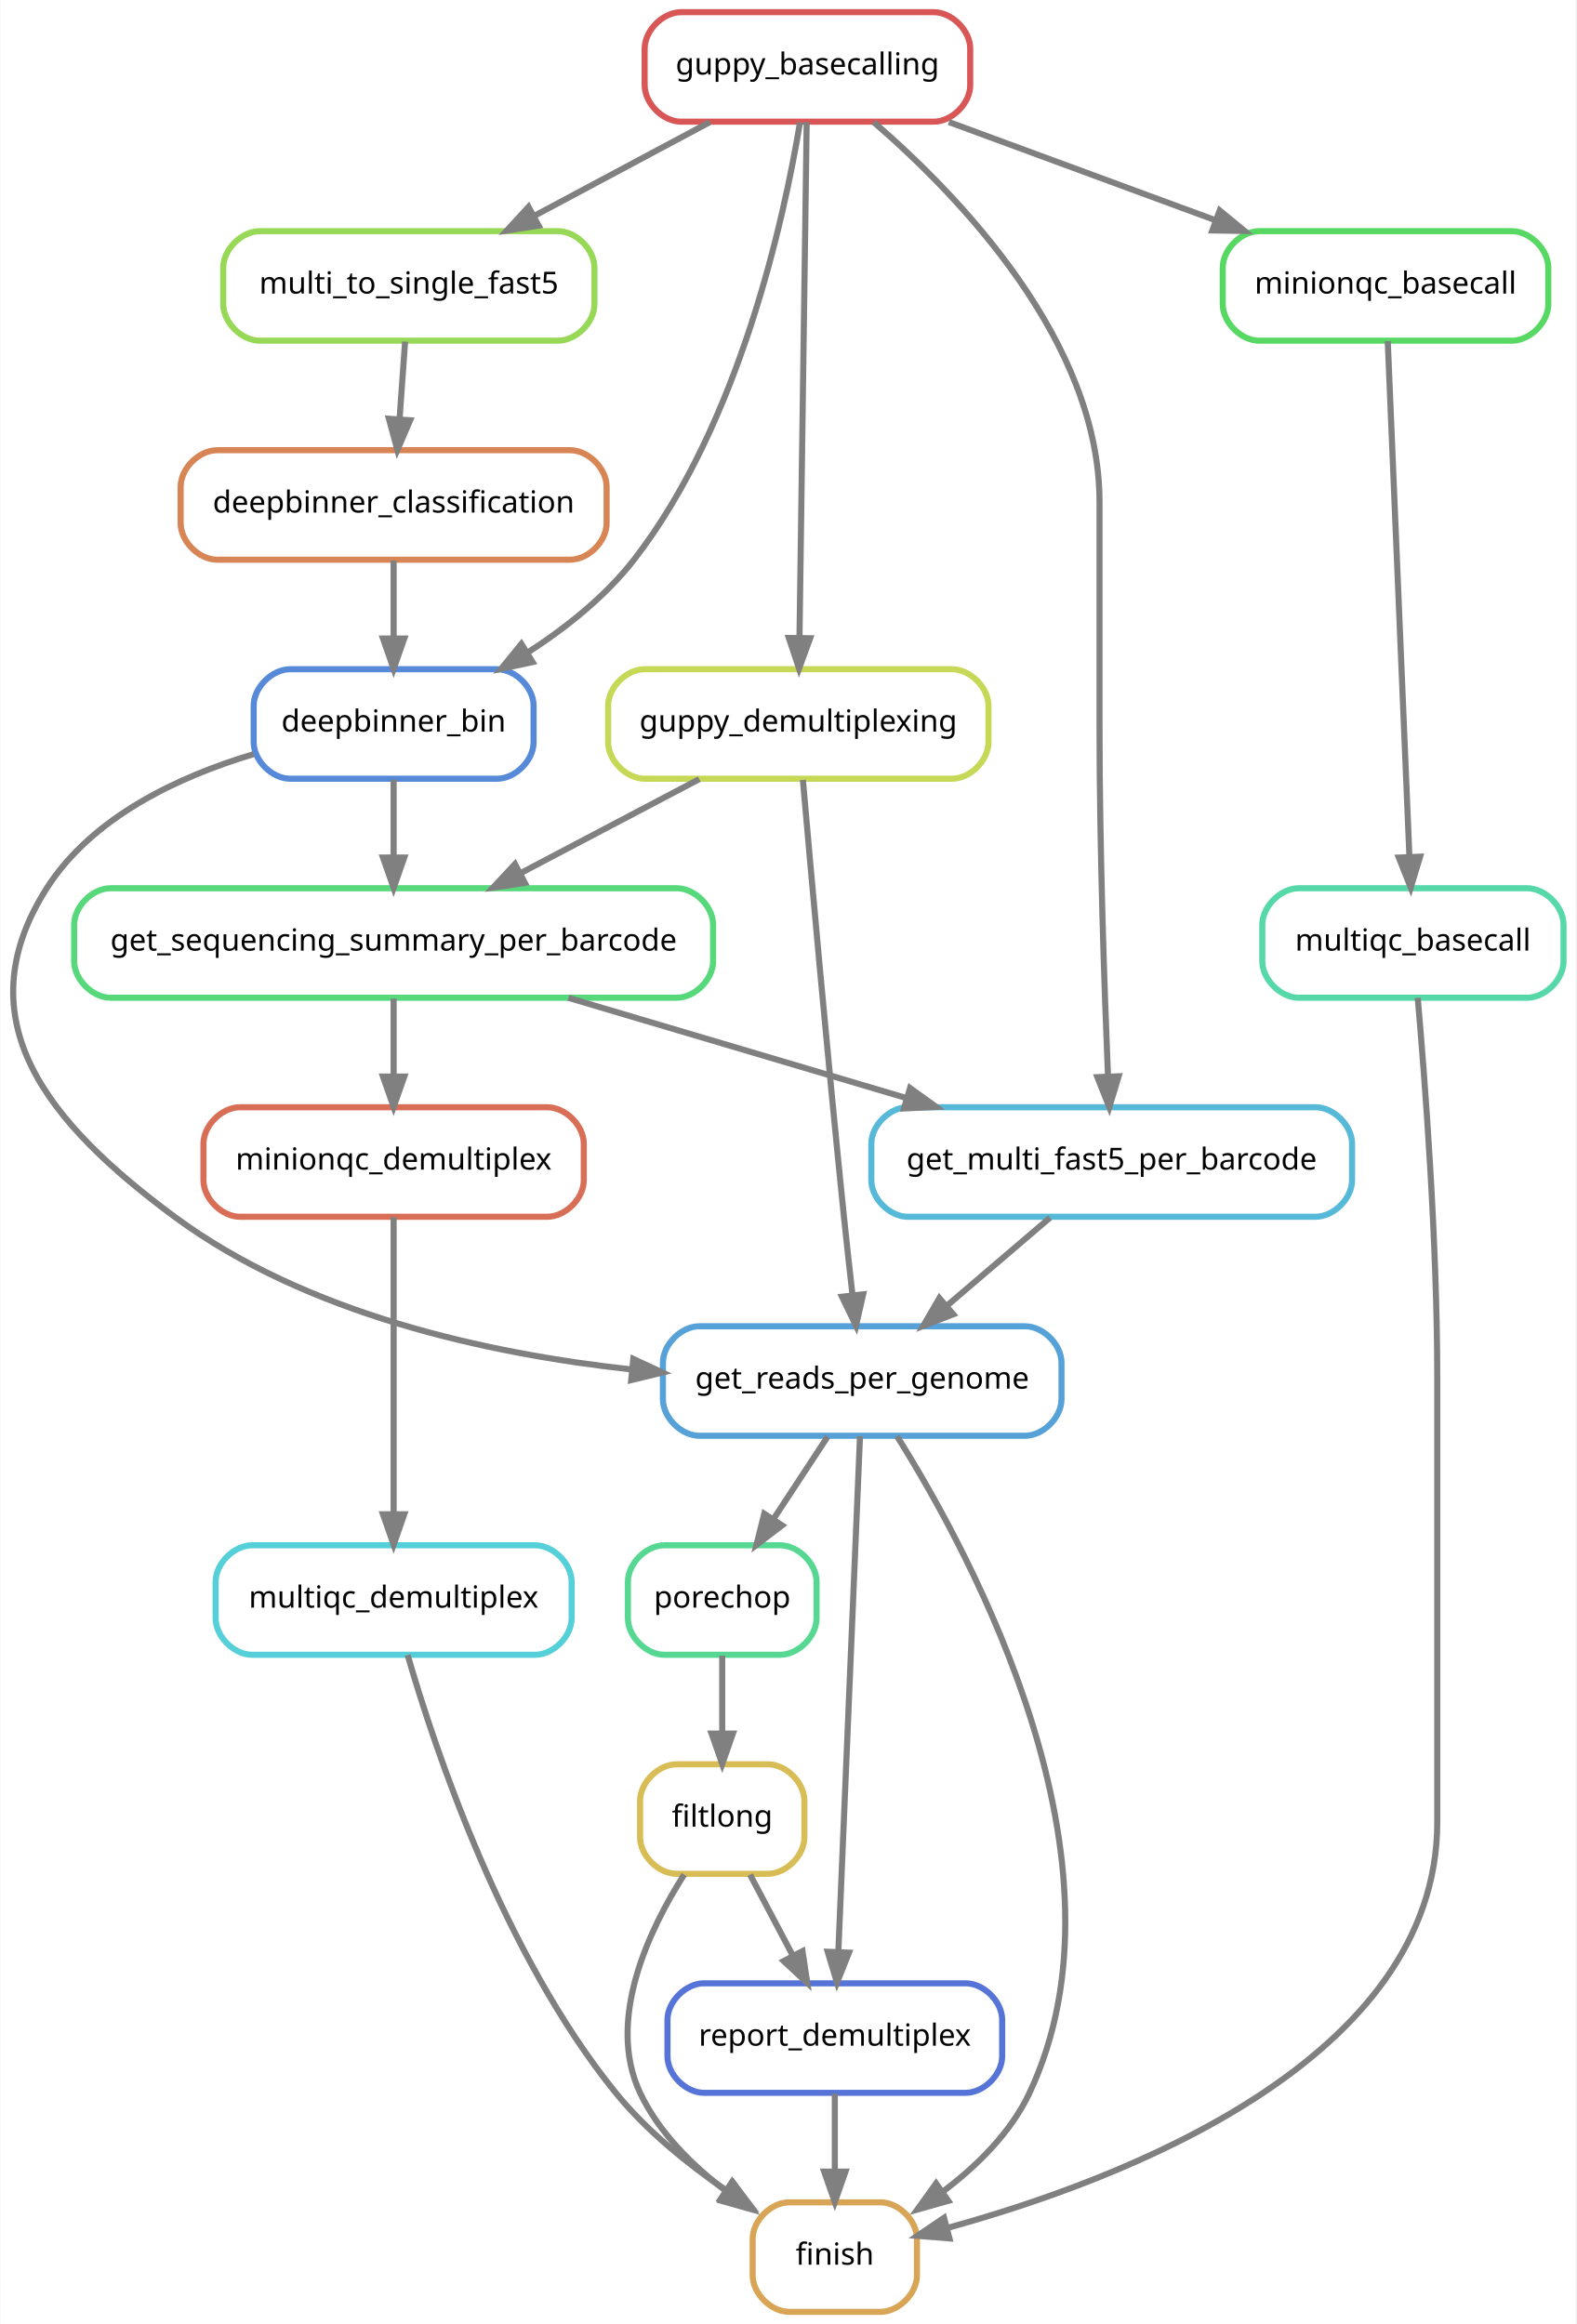
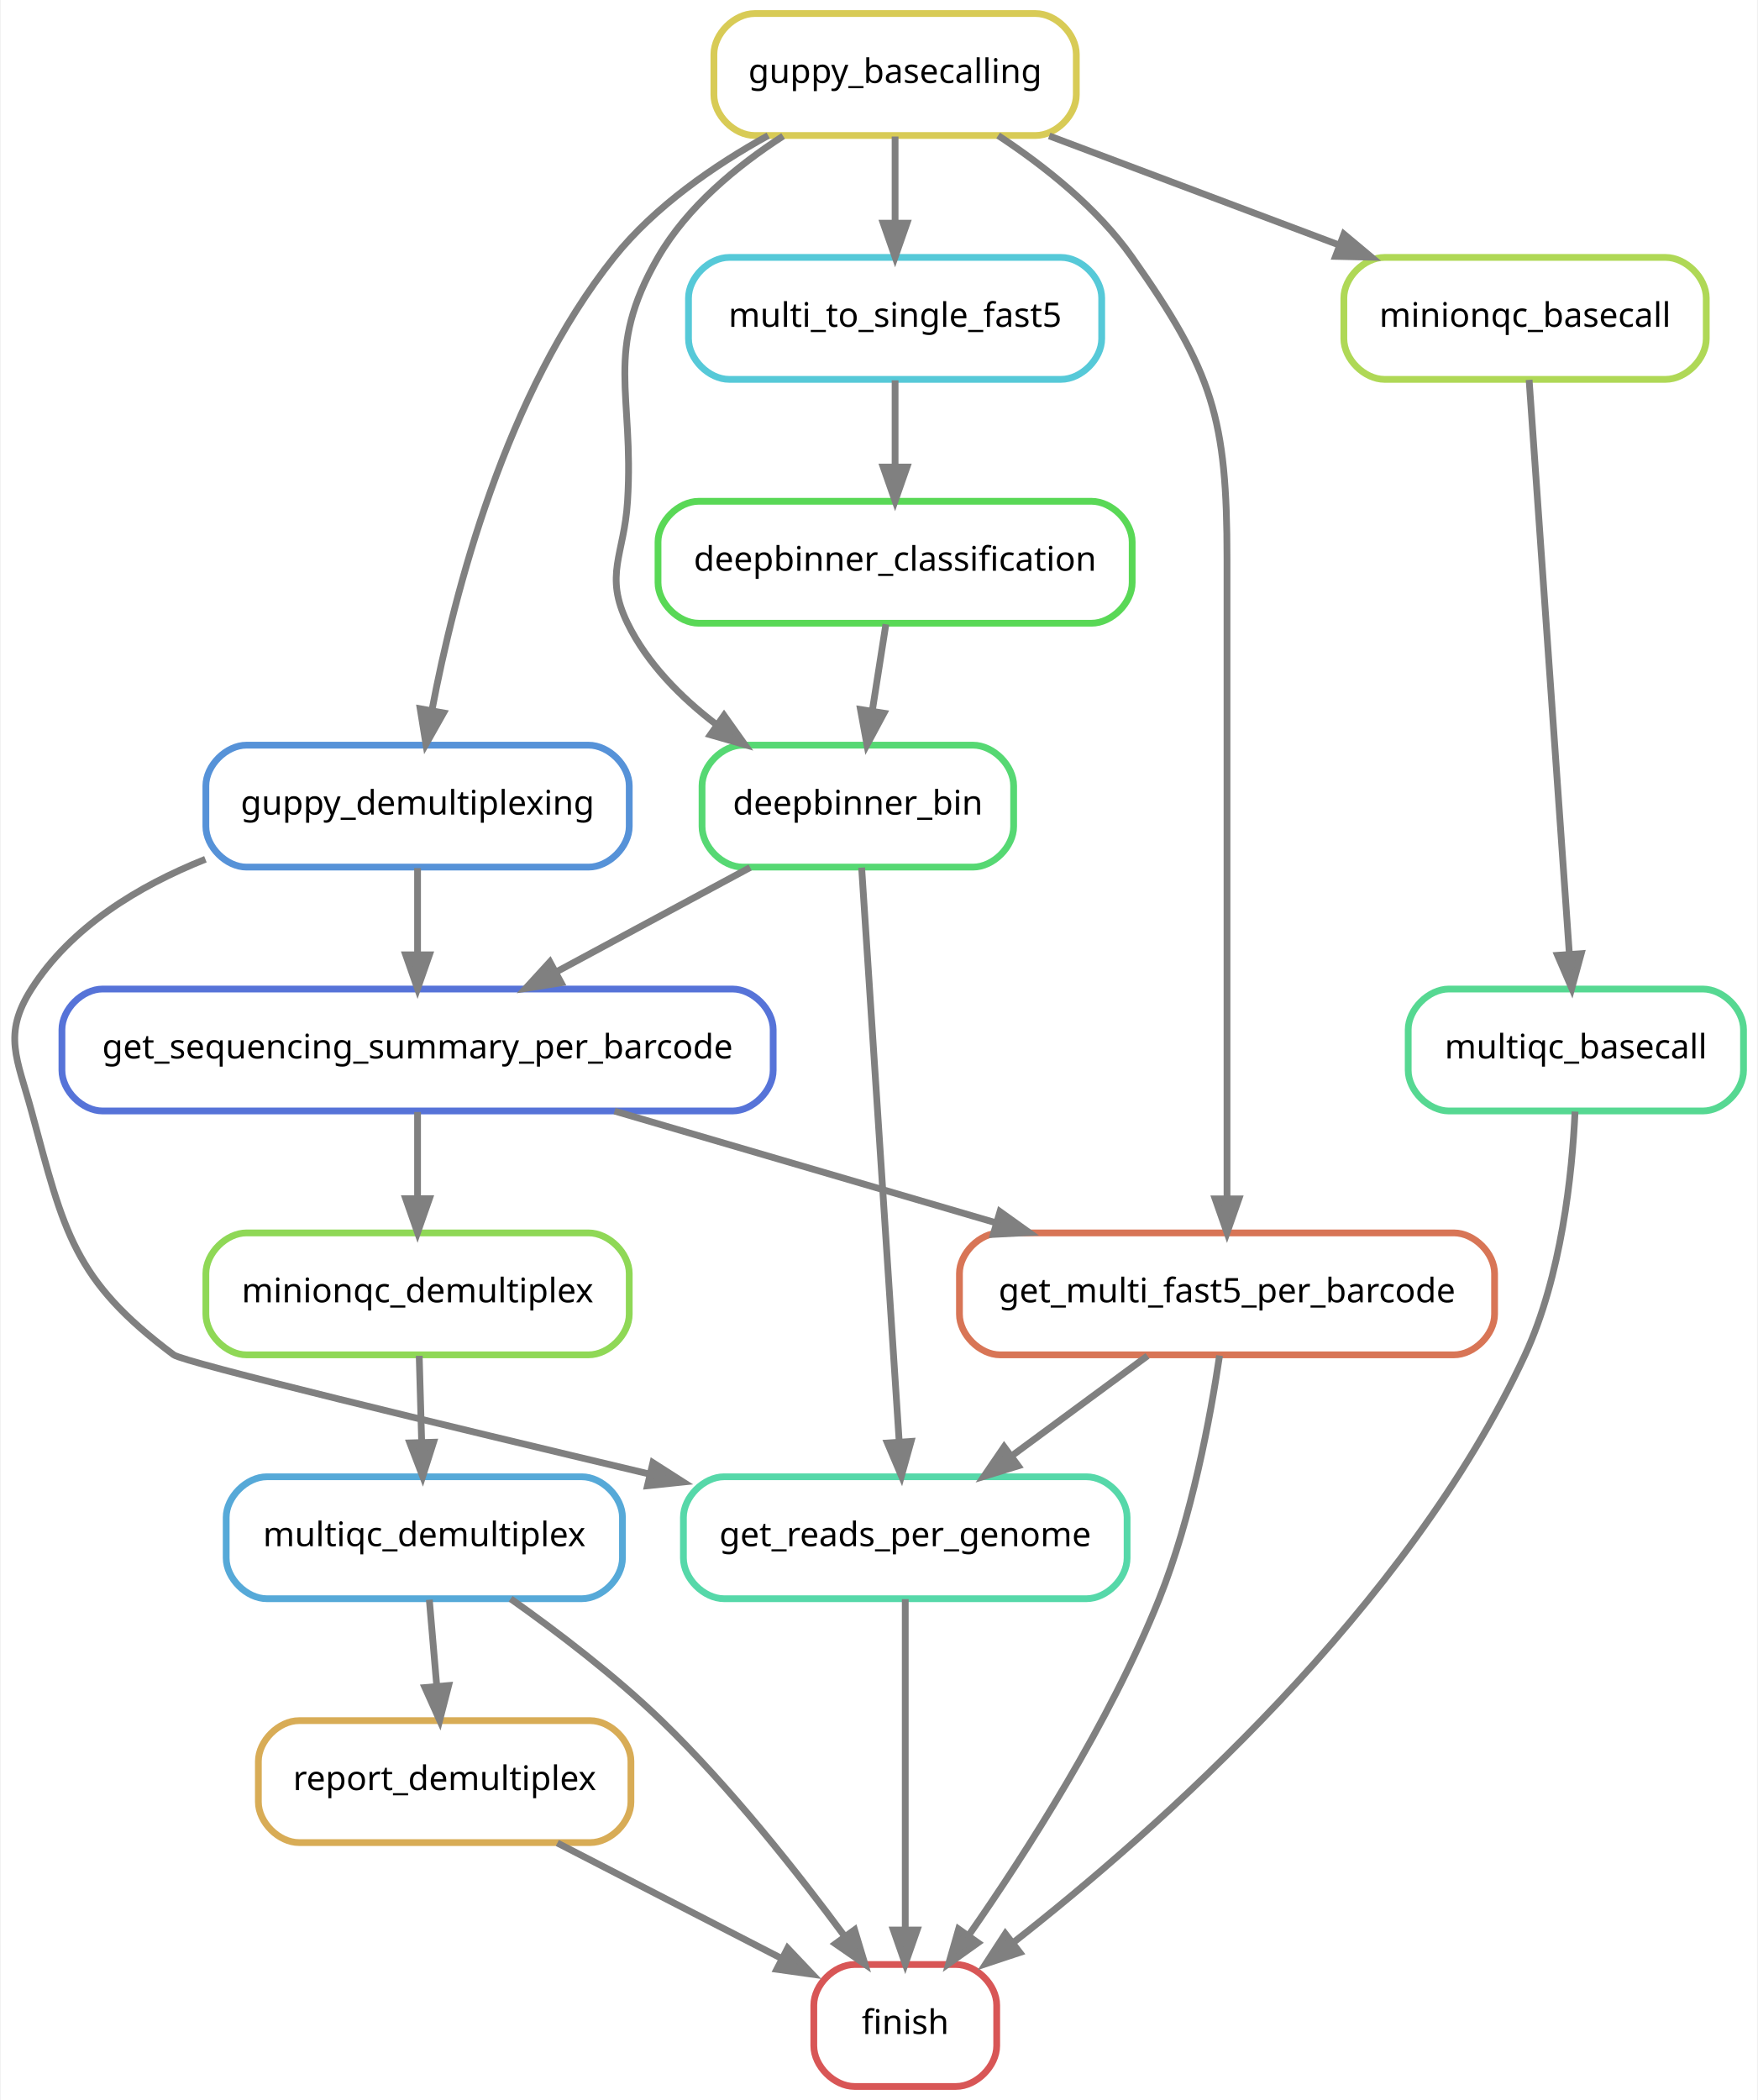
- <svg xmlns="http://www.w3.org/2000/svg" width="518pt" height="764pt" viewBox="0.00 0.00 517.74 764.00">
-   <g id="graph0" class="graph" transform="scale(1 1) rotate(0) translate(4 760)">
-     <polygon fill="white" stroke="transparent" points="-4,4 -4,-760 513.74,-760 513.74,4 -4,4" />
+ <svg xmlns="http://www.w3.org/2000/svg" width="519pt" height="620pt" viewBox="0.00 0.00 518.57 620.00">
+   <g id="graph0" class="graph" transform="scale(1 1) rotate(0) translate(4 616)">
+     <polygon fill="white" stroke="transparent" points="-4,4 -4,-616 514.57,-616 514.57,4 -4,4" />
    <g id="node1" class="node">
-       <path fill="none" stroke="#d8a456" stroke-width="2" d="M285.24,-36C285.24,-36 255.24,-36 255.24,-36 249.24,-36 243.24,-30 243.24,-24 243.24,-24 243.24,-12 243.24,-12 243.24,-6 249.24,0 255.24,0 255.24,0 285.24,0 285.24,0 291.24,0 297.24,-6 297.24,-12 297.24,-12 297.24,-24 297.24,-24 297.24,-30 291.24,-36 285.24,-36" />
-       <text text-anchor="middle" x="270.24" y="-15.5" font-family="sans" font-size="10.00">finish</text>
+       <path fill="none" stroke="#d85656" stroke-width="2" d="M278.07,-36C278.07,-36 248.07,-36 248.07,-36 242.07,-36 236.07,-30 236.07,-24 236.07,-24 236.07,-12 236.07,-12 236.07,-6 242.07,0 248.07,0 248.07,0 278.07,0 278.07,0 284.07,0 290.07,-6 290.07,-12 290.07,-12 290.07,-24 290.07,-24 290.07,-30 284.07,-36 278.07,-36" />
+       <text text-anchor="middle" x="263.07" y="-15.5" font-family="sans" font-size="10.00">finish</text>
    </g>
    <g id="node2" class="node">
-       <path fill="none" stroke="#56d0d8" stroke-width="2" d="M171.74,-252C171.74,-252 78.74,-252 78.74,-252 72.74,-252 66.74,-246 66.74,-240 66.74,-240 66.74,-228 66.74,-228 66.74,-222 72.74,-216 78.74,-216 78.74,-216 171.74,-216 171.74,-216 177.74,-216 183.74,-222 183.74,-228 183.74,-228 183.74,-240 183.74,-240 183.74,-246 177.74,-252 171.74,-252" />
-       <text text-anchor="middle" x="125.24" y="-231.5" font-family="sans" font-size="10.00">multiqc_demultiplex</text>
+       <path fill="none" stroke="#56a9d8" stroke-width="2" d="M167.57,-180C167.57,-180 74.57,-180 74.57,-180 68.57,-180 62.57,-174 62.57,-168 62.57,-168 62.57,-156 62.57,-156 62.57,-150 68.57,-144 74.57,-144 74.57,-144 167.57,-144 167.57,-144 173.57,-144 179.57,-150 179.57,-156 179.57,-156 179.57,-168 179.57,-168 179.57,-174 173.57,-180 167.57,-180" />
+       <text text-anchor="middle" x="121.07" y="-159.5" font-family="sans" font-size="10.00">multiqc_demultiplex</text>
+     </g>
+     <g id="edge5" class="edge">
+       <path fill="none" stroke="grey" stroke-width="2" d="M146.55,-143.98C160.37,-134.2 177.38,-121.25 191.07,-108 211.41,-88.31 231.4,-62.97 245.14,-44.38" />
+       <polygon fill="grey" stroke="grey" stroke-width="2" points="248.11,-46.24 251.17,-36.09 242.46,-42.12 248.11,-46.24" />
+     </g>
+     <g id="node5" class="node">
+       <path fill="none" stroke="#d8ac56" stroke-width="2" d="M170.07,-108C170.07,-108 84.07,-108 84.07,-108 78.07,-108 72.07,-102 72.07,-96 72.07,-96 72.07,-84 72.07,-84 72.07,-78 78.07,-72 84.07,-72 84.07,-72 170.07,-72 170.07,-72 176.07,-72 182.07,-78 182.07,-84 182.07,-84 182.07,-96 182.07,-96 182.07,-102 176.07,-108 170.07,-108" />
+       <text text-anchor="middle" x="127.07" y="-87.5" font-family="sans" font-size="10.00">report_demultiplex</text>
+     </g>
+     <g id="edge10" class="edge">
+       <path fill="none" stroke="grey" stroke-width="2" d="M122.55,-143.7C123.21,-135.98 124.01,-126.71 124.75,-118.11" />
+       <polygon fill="grey" stroke="grey" stroke-width="2" points="128.24,-118.37 125.6,-108.1 121.26,-117.77 128.24,-118.37" />
+     </g>
+     <g id="node3" class="node">
+       <path fill="none" stroke="#d87556" stroke-width="2" d="M425.07,-252C425.07,-252 291.07,-252 291.07,-252 285.07,-252 279.07,-246 279.07,-240 279.07,-240 279.07,-228 279.07,-228 279.07,-222 285.07,-216 291.07,-216 291.07,-216 425.07,-216 425.07,-216 431.07,-216 437.07,-222 437.07,-228 437.07,-228 437.07,-240 437.07,-240 437.07,-246 431.07,-252 425.07,-252" />
+       <text text-anchor="middle" x="358.07" y="-231.5" font-family="sans" font-size="10.00">get_multi_fast5_per_barcode</text>
    </g>
    <g id="edge1" class="edge">
-       <path fill="none" stroke="grey" stroke-width="2" d="M129.84,-215.94C138.87,-184.75 161.34,-117.54 198.24,-72 208.25,-59.65 221.76,-48.71 234.39,-40.01" />
-       <polygon fill="grey" stroke="grey" stroke-width="2" points="236.52,-42.8 242.93,-34.37 232.65,-36.96 236.52,-42.8" />
+       <path fill="none" stroke="grey" stroke-width="2" d="M355.87,-215.79C353.15,-197.49 347.66,-167.97 338.07,-144 323.41,-107.38 298.8,-69.02 281.79,-44.61" />
+       <polygon fill="grey" stroke="grey" stroke-width="2" points="284.53,-42.42 275.9,-36.27 278.82,-46.46 284.53,-42.42" />
    </g>
-     <g id="node3" class="node">
-       <path fill="none" stroke="#56d8a9" stroke-width="2" d="M497.74,-468C497.74,-468 422.74,-468 422.74,-468 416.74,-468 410.74,-462 410.74,-456 410.74,-456 410.74,-444 410.74,-444 410.74,-438 416.74,-432 422.74,-432 422.74,-432 497.74,-432 497.74,-432 503.74,-432 509.74,-438 509.74,-444 509.74,-444 509.74,-456 509.74,-456 509.74,-462 503.74,-468 497.74,-468" />
-       <text text-anchor="middle" x="460.24" y="-447.5" font-family="sans" font-size="10.00">multiqc_basecall</text>
+     <g id="node6" class="node">
+       <path fill="none" stroke="#56d8a9" stroke-width="2" d="M316.57,-180C316.57,-180 209.57,-180 209.57,-180 203.57,-180 197.57,-174 197.57,-168 197.57,-168 197.57,-156 197.57,-156 197.57,-150 203.57,-144 209.57,-144 209.57,-144 316.57,-144 316.57,-144 322.57,-144 328.57,-150 328.57,-156 328.57,-156 328.57,-168 328.57,-168 328.57,-174 322.57,-180 316.57,-180" />
+       <text text-anchor="middle" x="263.07" y="-159.5" font-family="sans" font-size="10.00">get_reads_per_genome</text>
+     </g>
+     <g id="edge11" class="edge">
+       <path fill="none" stroke="grey" stroke-width="2" d="M334.59,-215.7C322.51,-206.8 307.62,-195.82 294.55,-186.2" />
+       <polygon fill="grey" stroke="grey" stroke-width="2" points="296.41,-183.22 286.28,-180.1 292.26,-188.85 296.41,-183.22" />
+     </g>
+     <g id="node4" class="node">
+       <path fill="none" stroke="#56d892" stroke-width="2" d="M498.57,-324C498.57,-324 423.57,-324 423.57,-324 417.57,-324 411.57,-318 411.57,-312 411.57,-312 411.57,-300 411.57,-300 411.57,-294 417.57,-288 423.57,-288 423.57,-288 498.57,-288 498.57,-288 504.57,-288 510.57,-294 510.57,-300 510.57,-300 510.57,-312 510.57,-312 510.57,-318 504.57,-324 498.57,-324" />
+       <text text-anchor="middle" x="461.07" y="-303.5" font-family="sans" font-size="10.00">multiqc_basecall</text>
+     </g>
+     <g id="edge3" class="edge">
+       <path fill="none" stroke="grey" stroke-width="2" d="M460.83,-287.82C459.97,-269.29 456.85,-239.33 446.07,-216 411.46,-141.12 337.43,-75.74 294.9,-42.43" />
+       <polygon fill="grey" stroke="grey" stroke-width="2" points="296.88,-39.55 286.83,-36.21 292.61,-45.09 296.88,-39.55" />
+     </g>
+     <g id="edge2" class="edge">
+       <path fill="none" stroke="grey" stroke-width="2" d="M160.34,-71.88C180.39,-61.56 205.94,-48.4 226.55,-37.8" />
+       <polygon fill="grey" stroke="grey" stroke-width="2" points="228.34,-40.81 235.63,-33.12 225.14,-34.59 228.34,-40.81" />
    </g>
    <g id="edge4" class="edge">
-       <path fill="none" stroke="grey" stroke-width="2" d="M461.82,-431.97C464.16,-405.33 468.24,-352.19 468.24,-307 468.24,-307 468.24,-307 468.24,-161 468.24,-82.59 364.43,-43.28 307.14,-27.56" />
-       <polygon fill="grey" stroke="grey" stroke-width="2" points="307.92,-24.14 297.36,-24.98 306.14,-30.91 307.92,-24.14" />
+       <path fill="none" stroke="grey" stroke-width="2" d="M263.07,-143.87C263.07,-119.67 263.07,-75.21 263.07,-46.39" />
+       <polygon fill="grey" stroke="grey" stroke-width="2" points="266.57,-46.19 263.07,-36.19 259.57,-46.19 266.57,-46.19" />
    </g>
-     <g id="node4" class="node">
-       <path fill="none" stroke="#5673d8" stroke-width="2" d="M313.24,-108C313.24,-108 227.24,-108 227.24,-108 221.24,-108 215.24,-102 215.24,-96 215.24,-96 215.24,-84 215.24,-84 215.24,-78 221.24,-72 227.24,-72 227.24,-72 313.24,-72 313.24,-72 319.24,-72 325.24,-78 325.24,-84 325.24,-84 325.24,-96 325.24,-96 325.24,-102 319.24,-108 313.24,-108" />
-       <text text-anchor="middle" x="270.24" y="-87.5" font-family="sans" font-size="10.00">report_demultiplex</text>
+     <g id="node7" class="node">
+       <path fill="none" stroke="#8fd856" stroke-width="2" d="M169.57,-252C169.57,-252 68.57,-252 68.57,-252 62.57,-252 56.57,-246 56.57,-240 56.57,-240 56.57,-228 56.57,-228 56.57,-222 62.57,-216 68.57,-216 68.57,-216 169.57,-216 169.57,-216 175.57,-216 181.57,-222 181.57,-228 181.57,-228 181.57,-240 181.57,-240 181.57,-246 175.57,-252 169.57,-252" />
+       <text text-anchor="middle" x="119.07" y="-231.5" font-family="sans" font-size="10.00">minionqc_demultiplex</text>
    </g>
-     <g id="edge3" class="edge">
-       <path fill="none" stroke="grey" stroke-width="2" d="M270.24,-71.7C270.24,-63.98 270.24,-54.71 270.24,-46.11" />
-       <polygon fill="grey" stroke="grey" stroke-width="2" points="273.74,-46.1 270.24,-36.1 266.74,-46.1 273.74,-46.1" />
+     <g id="edge6" class="edge">
+       <path fill="none" stroke="grey" stroke-width="2" d="M119.56,-215.7C119.78,-207.98 120.05,-198.71 120.29,-190.11" />
+       <polygon fill="grey" stroke="grey" stroke-width="2" points="123.79,-190.2 120.58,-180.1 116.8,-190 123.79,-190.2" />
    </g>
-     <g id="node5" class="node">
-       <path fill="none" stroke="#56a2d8" stroke-width="2" d="M332.74,-324C332.74,-324 225.74,-324 225.74,-324 219.74,-324 213.74,-318 213.74,-312 213.74,-312 213.74,-300 213.74,-300 213.74,-294 219.74,-288 225.74,-288 225.74,-288 332.74,-288 332.74,-288 338.74,-288 344.74,-294 344.74,-300 344.74,-300 344.74,-312 344.74,-312 344.74,-318 338.74,-324 332.74,-324" />
-       <text text-anchor="middle" x="279.24" y="-303.5" font-family="sans" font-size="10.00">get_reads_per_genome</text>
+     <g id="node8" class="node">
+       <path fill="none" stroke="#5673d8" stroke-width="2" d="M212.07,-324C212.07,-324 26.07,-324 26.07,-324 20.07,-324 14.07,-318 14.07,-312 14.07,-312 14.07,-300 14.07,-300 14.07,-294 20.07,-288 26.07,-288 26.07,-288 212.07,-288 212.07,-288 218.07,-288 224.07,-294 224.07,-300 224.07,-300 224.07,-312 224.07,-312 224.07,-318 218.07,-324 212.07,-324" />
+       <text text-anchor="middle" x="119.07" y="-303.5" font-family="sans" font-size="10.00">get_sequencing_summary_per_barcode</text>
    </g>
-     <g id="edge2" class="edge">
-       <path fill="none" stroke="grey" stroke-width="2" d="M290.69,-287.83C315.61,-248.12 369.8,-147.6 334.24,-72 328.07,-58.87 316.87,-47.87 305.54,-39.36" />
-       <polygon fill="grey" stroke="grey" stroke-width="2" points="307.54,-36.49 297.34,-33.61 303.52,-42.22 307.54,-36.49" />
+     <g id="edge8" class="edge">
+       <path fill="none" stroke="grey" stroke-width="2" d="M177.23,-287.97C211.2,-278.01 254.25,-265.41 289.83,-254.99" />
+       <polygon fill="grey" stroke="grey" stroke-width="2" points="291.04,-258.28 299.65,-252.11 289.07,-251.56 291.04,-258.28" />
+     </g>
+     <g id="edge14" class="edge">
+       <path fill="none" stroke="grey" stroke-width="2" d="M119.07,-287.7C119.07,-279.98 119.07,-270.71 119.07,-262.11" />
+       <polygon fill="grey" stroke="grey" stroke-width="2" points="122.57,-262.1 119.07,-252.1 115.57,-262.1 122.57,-262.1" />
+     </g>
+     <g id="node9" class="node">
+       <path fill="none" stroke="#d8cb56" stroke-width="2" d="M301.57,-612C301.57,-612 218.57,-612 218.57,-612 212.57,-612 206.57,-606 206.57,-600 206.57,-600 206.57,-588 206.57,-588 206.57,-582 212.57,-576 218.57,-576 218.57,-576 301.57,-576 301.57,-576 307.57,-576 313.57,-582 313.57,-588 313.57,-588 313.57,-600 313.57,-600 313.57,-606 307.57,-612 301.57,-612" />
+       <text text-anchor="middle" x="260.07" y="-591.5" font-family="sans" font-size="10.00">guppy_basecalling</text>
+     </g>
+     <g id="edge7" class="edge">
+       <path fill="none" stroke="grey" stroke-width="2" d="M290.49,-575.99C304.29,-566.9 319.8,-554.58 330.07,-540 353.95,-506.1 358.07,-492.47 358.07,-451 358.07,-451 358.07,-451 358.07,-377 358.07,-337 358.07,-290.65 358.07,-262.08" />
+       <polygon fill="grey" stroke="grey" stroke-width="2" points="361.57,-262.05 358.07,-252.05 354.57,-262.05 361.57,-262.05" />
+     </g>
+     <g id="node10" class="node">
+       <path fill="none" stroke="#afd856" stroke-width="2" d="M487.57,-540C487.57,-540 404.57,-540 404.57,-540 398.57,-540 392.57,-534 392.57,-528 392.57,-528 392.57,-516 392.57,-516 392.57,-510 398.57,-504 404.57,-504 404.57,-504 487.57,-504 487.57,-504 493.57,-504 499.57,-510 499.57,-516 499.57,-516 499.57,-528 499.57,-528 499.57,-534 493.57,-540 487.57,-540" />
+       <text text-anchor="middle" x="446.07" y="-519.5" font-family="sans" font-size="10.00">minionqc_basecall</text>
+     </g>
+     <g id="edge17" class="edge">
+       <path fill="none" stroke="grey" stroke-width="2" d="M305.57,-575.88C331.45,-566.14 364.04,-553.87 391.31,-543.61" />
+       <polygon fill="grey" stroke="grey" stroke-width="2" points="392.59,-546.87 400.72,-540.07 390.12,-540.31 392.59,-546.87" />
+     </g>
+     <g id="node11" class="node">
+       <path fill="none" stroke="#56d873" stroke-width="2" d="M283.07,-396C283.07,-396 215.07,-396 215.07,-396 209.07,-396 203.07,-390 203.07,-384 203.07,-384 203.07,-372 203.07,-372 203.07,-366 209.07,-360 215.07,-360 215.07,-360 283.07,-360 283.07,-360 289.07,-360 295.07,-366 295.07,-372 295.07,-372 295.07,-384 295.07,-384 295.07,-390 289.07,-396 283.07,-396" />
+       <text text-anchor="middle" x="249.07" y="-375.5" font-family="sans" font-size="10.00">deepbinner_bin</text>
+     </g>
+     <g id="edge18" class="edge">
+       <path fill="none" stroke="grey" stroke-width="2" d="M227.01,-575.83C213.33,-566.99 198.68,-554.92 190.07,-540 173.95,-512.07 183.07,-500.19 181.07,-468 180.08,-452.03 174.05,-446.38 181.07,-432 186.88,-420.11 196.78,-410.12 207.25,-402.12" />
+       <polygon fill="grey" stroke="grey" stroke-width="2" points="209.57,-404.78 215.71,-396.14 205.53,-399.06 209.57,-404.78" />
+     </g>
+     <g id="node12" class="node">
+       <path fill="none" stroke="#5692d8" stroke-width="2" d="M169.57,-396C169.57,-396 68.57,-396 68.57,-396 62.57,-396 56.57,-390 56.57,-384 56.57,-384 56.57,-372 56.57,-372 56.57,-366 62.57,-360 68.57,-360 68.57,-360 169.57,-360 169.57,-360 175.57,-360 181.57,-366 181.57,-372 181.57,-372 181.57,-384 181.57,-384 181.57,-390 175.57,-396 169.57,-396" />
+       <text text-anchor="middle" x="119.07" y="-375.5" font-family="sans" font-size="10.00">guppy_demultiplexing</text>
+     </g>
+     <g id="edge20" class="edge">
+       <path fill="none" stroke="grey" stroke-width="2" d="M222.6,-575.99C206.71,-567.19 189.13,-555.09 177.07,-540 145.11,-500 129.89,-440.88 123.36,-406.52" />
+       <polygon fill="grey" stroke="grey" stroke-width="2" points="126.74,-405.52 121.54,-396.29 119.85,-406.75 126.74,-405.52" />
+     </g>
+     <g id="node14" class="node">
+       <path fill="none" stroke="#56c9d8" stroke-width="2" d="M309.07,-540C309.07,-540 211.07,-540 211.07,-540 205.07,-540 199.07,-534 199.07,-528 199.07,-528 199.07,-516 199.07,-516 199.07,-510 205.07,-504 211.07,-504 211.07,-504 309.07,-504 309.07,-504 315.07,-504 321.07,-510 321.07,-516 321.07,-516 321.07,-528 321.07,-528 321.07,-534 315.07,-540 309.07,-540" />
+       <text text-anchor="middle" x="260.07" y="-519.5" font-family="sans" font-size="10.00">multi_to_single_fast5</text>
+     </g>
+     <g id="edge22" class="edge">
+       <path fill="none" stroke="grey" stroke-width="2" d="M260.07,-575.7C260.07,-567.98 260.07,-558.71 260.07,-550.11" />
+       <polygon fill="grey" stroke="grey" stroke-width="2" points="263.57,-550.1 260.07,-540.1 256.57,-550.1 263.57,-550.1" />
    </g>
    <g id="edge9" class="edge">
-       <path fill="none" stroke="grey" stroke-width="2" d="M278.52,-287.85C276.97,-250.83 273.28,-163.18 271.4,-118.39" />
-       <polygon fill="grey" stroke="grey" stroke-width="2" points="274.89,-118.08 270.97,-108.23 267.89,-118.37 274.89,-118.08" />
+       <path fill="none" stroke="grey" stroke-width="2" d="M447.27,-503.85C449.87,-466.83 456.01,-379.18 459.15,-334.39" />
+       <polygon fill="grey" stroke="grey" stroke-width="2" points="462.65,-334.45 459.86,-324.23 455.67,-333.96 462.65,-334.45" />
    </g>
-     <g id="node12" class="node">
-       <path fill="none" stroke="#56d892" stroke-width="2" d="M252.24,-252C252.24,-252 214.24,-252 214.24,-252 208.24,-252 202.24,-246 202.24,-240 202.24,-240 202.24,-228 202.24,-228 202.24,-222 208.24,-216 214.24,-216 214.24,-216 252.24,-216 252.24,-216 258.24,-216 264.24,-222 264.24,-228 264.24,-228 264.24,-240 264.24,-240 264.24,-246 258.24,-252 252.24,-252" />
-       <text text-anchor="middle" x="233.24" y="-231.5" font-family="sans" font-size="10.00">porechop</text>
+     <g id="edge12" class="edge">
+       <path fill="none" stroke="grey" stroke-width="2" d="M250.19,-359.85C252.61,-322.83 258.35,-235.18 261.28,-190.39" />
+       <polygon fill="grey" stroke="grey" stroke-width="2" points="264.78,-190.44 261.94,-180.23 257.8,-189.98 264.78,-190.44" />
+     </g>
+     <g id="edge15" class="edge">
+       <path fill="none" stroke="grey" stroke-width="2" d="M217.27,-359.88C199.96,-350.55 178.35,-338.92 159.81,-328.94" />
+       <polygon fill="grey" stroke="grey" stroke-width="2" points="161.46,-325.85 150.99,-324.19 158.14,-332.01 161.46,-325.85" />
+     </g>
+     <g id="edge13" class="edge">
+       <path fill="none" stroke="grey" stroke-width="2" d="M56.44,-362.32C36.57,-354.39 16.75,-342.31 5.07,-324 -3.54,-310.51 0.89,-303.45 5.07,-288 14.74,-252.24 17.39,-238.17 47.07,-216 50.02,-213.79 126.35,-195.35 187.44,-180.83" />
+       <polygon fill="grey" stroke="grey" stroke-width="2" points="188.56,-184.16 197.49,-178.45 186.95,-177.35 188.56,-184.16" />
+     </g>
+     <g id="edge16" class="edge">
+       <path fill="none" stroke="grey" stroke-width="2" d="M119.07,-359.7C119.07,-351.98 119.07,-342.71 119.07,-334.11" />
+       <polygon fill="grey" stroke="grey" stroke-width="2" points="122.57,-334.1 119.07,-324.1 115.57,-334.1 122.57,-334.1" />
+     </g>
+     <g id="node13" class="node">
+       <path fill="none" stroke="#59d856" stroke-width="2" d="M318.07,-468C318.07,-468 202.07,-468 202.07,-468 196.07,-468 190.07,-462 190.07,-456 190.07,-456 190.07,-444 190.07,-444 190.07,-438 196.07,-432 202.07,-432 202.07,-432 318.07,-432 318.07,-432 324.07,-432 330.07,-438 330.07,-444 330.07,-444 330.07,-456 330.07,-456 330.07,-462 324.07,-468 318.07,-468" />
+       <text text-anchor="middle" x="260.07" y="-447.5" font-family="sans" font-size="10.00">deepbinner_classification</text>
+     </g>
+     <g id="edge19" class="edge">
+       <path fill="none" stroke="grey" stroke-width="2" d="M257.35,-431.7C256.14,-423.98 254.68,-414.71 253.33,-406.11" />
+       <polygon fill="grey" stroke="grey" stroke-width="2" points="256.77,-405.44 251.76,-396.1 249.85,-406.53 256.77,-405.44" />
    </g>
    <g id="edge21" class="edge">
-       <path fill="none" stroke="grey" stroke-width="2" d="M267.87,-287.7C262.53,-279.56 256.04,-269.69 250.13,-260.7" />
-       <polygon fill="grey" stroke="grey" stroke-width="2" points="252.9,-258.54 244.48,-252.1 247.05,-262.38 252.9,-258.54" />
-     </g>
-     <g id="node6" class="node">
-       <path fill="none" stroke="#d8bc56" stroke-width="2" d="M248.24,-180C248.24,-180 218.24,-180 218.24,-180 212.24,-180 206.24,-174 206.24,-168 206.24,-168 206.24,-156 206.24,-156 206.24,-150 212.24,-144 218.24,-144 218.24,-144 248.24,-144 248.24,-144 254.24,-144 260.24,-150 260.24,-156 260.24,-156 260.24,-168 260.24,-168 260.24,-174 254.24,-180 248.24,-180" />
-       <text text-anchor="middle" x="233.24" y="-159.5" font-family="sans" font-size="10.00">filtlong</text>
-     </g>
-     <g id="edge5" class="edge">
-       <path fill="none" stroke="grey" stroke-width="2" d="M220.71,-143.73C209.05,-125.39 195.04,-95.82 206.24,-72 212.42,-58.87 223.62,-47.87 234.95,-39.36" />
-       <polygon fill="grey" stroke="grey" stroke-width="2" points="236.97,-42.22 243.15,-33.61 232.95,-36.49 236.97,-42.22" />
-     </g>
-     <g id="edge8" class="edge">
-       <path fill="none" stroke="grey" stroke-width="2" d="M242.39,-143.7C246.65,-135.64 251.8,-125.89 256.51,-116.98" />
-       <polygon fill="grey" stroke="grey" stroke-width="2" points="259.62,-118.58 261.2,-108.1 253.44,-115.31 259.62,-118.58" />
-     </g>
-     <g id="node7" class="node">
-       <path fill="none" stroke="#d86e56" stroke-width="2" d="M175.74,-396C175.74,-396 74.74,-396 74.74,-396 68.74,-396 62.74,-390 62.74,-384 62.74,-384 62.74,-372 62.74,-372 62.74,-366 68.74,-360 74.74,-360 74.74,-360 175.74,-360 175.74,-360 181.74,-360 187.74,-366 187.74,-372 187.74,-372 187.74,-384 187.74,-384 187.74,-390 181.74,-396 175.74,-396" />
-       <text text-anchor="middle" x="125.24" y="-375.5" font-family="sans" font-size="10.00">minionqc_demultiplex</text>
-     </g>
-     <g id="edge6" class="edge">
-       <path fill="none" stroke="grey" stroke-width="2" d="M125.24,-359.87C125.24,-335.67 125.24,-291.21 125.24,-262.39" />
-       <polygon fill="grey" stroke="grey" stroke-width="2" points="128.74,-262.19 125.24,-252.19 121.74,-262.19 128.74,-262.19" />
-     </g>
-     <g id="node8" class="node">
-       <path fill="none" stroke="#56d863" stroke-width="2" d="M492.74,-684C492.74,-684 409.74,-684 409.74,-684 403.74,-684 397.74,-678 397.74,-672 397.74,-672 397.74,-660 397.74,-660 397.74,-654 403.74,-648 409.74,-648 409.74,-648 492.74,-648 492.74,-648 498.74,-648 504.74,-654 504.74,-660 504.74,-660 504.74,-672 504.74,-672 504.74,-678 498.74,-684 492.74,-684" />
-       <text text-anchor="middle" x="451.24" y="-663.5" font-family="sans" font-size="10.00">minionqc_basecall</text>
-     </g>
-     <g id="edge7" class="edge">
-       <path fill="none" stroke="grey" stroke-width="2" d="M451.97,-647.85C453.52,-610.83 457.21,-523.18 459.09,-478.39" />
-       <polygon fill="grey" stroke="grey" stroke-width="2" points="462.6,-478.37 459.52,-468.23 455.6,-478.08 462.6,-478.37" />
-     </g>
-     <g id="node9" class="node">
-       <path fill="none" stroke="#56b9d8" stroke-width="2" d="M428.24,-396C428.24,-396 294.24,-396 294.24,-396 288.24,-396 282.24,-390 282.24,-384 282.24,-384 282.24,-372 282.24,-372 282.24,-366 288.24,-360 294.24,-360 294.24,-360 428.24,-360 428.24,-360 434.24,-360 440.24,-366 440.24,-372 440.24,-372 440.24,-384 440.24,-384 440.24,-390 434.24,-396 428.24,-396" />
-       <text text-anchor="middle" x="361.24" y="-375.5" font-family="sans" font-size="10.00">get_multi_fast5_per_barcode</text>
-     </g>
-     <g id="edge10" class="edge">
-       <path fill="none" stroke="grey" stroke-width="2" d="M340.97,-359.7C330.75,-350.97 318.18,-340.24 307.07,-330.75" />
-       <polygon fill="grey" stroke="grey" stroke-width="2" points="309.16,-327.94 299.28,-324.1 304.61,-333.26 309.16,-327.94" />
-     </g>
-     <g id="node10" class="node">
-       <path fill="none" stroke="#c6d856" stroke-width="2" d="M308.74,-540C308.74,-540 207.74,-540 207.74,-540 201.74,-540 195.74,-534 195.74,-528 195.74,-528 195.74,-516 195.74,-516 195.74,-510 201.74,-504 207.74,-504 207.74,-504 308.74,-504 308.74,-504 314.74,-504 320.74,-510 320.74,-516 320.74,-516 320.74,-528 320.74,-528 320.74,-534 314.74,-540 308.74,-540" />
-       <text text-anchor="middle" x="258.24" y="-519.5" font-family="sans" font-size="10.00">guppy_demultiplexing</text>
-     </g>
-     <g id="edge12" class="edge">
-       <path fill="none" stroke="grey" stroke-width="2" d="M259.75,-503.6C262.34,-474.06 267.86,-412.22 273.24,-360 274.11,-351.58 275.13,-342.42 276.07,-334.11" />
-       <polygon fill="grey" stroke="grey" stroke-width="2" points="279.55,-334.51 277.21,-324.18 272.59,-333.71 279.55,-334.51" />
-     </g>
-     <g id="node13" class="node">
-       <path fill="none" stroke="#56d87b" stroke-width="2" d="M218.24,-468C218.24,-468 32.24,-468 32.24,-468 26.24,-468 20.24,-462 20.24,-456 20.24,-456 20.24,-444 20.24,-444 20.24,-438 26.24,-432 32.24,-432 32.24,-432 218.24,-432 218.24,-432 224.24,-432 230.24,-438 230.24,-444 230.24,-444 230.24,-456 230.24,-456 230.24,-462 224.24,-468 218.24,-468" />
-       <text text-anchor="middle" x="125.24" y="-447.5" font-family="sans" font-size="10.00">get_sequencing_summary_per_barcode</text>
-     </g>
-     <g id="edge23" class="edge">
-       <path fill="none" stroke="grey" stroke-width="2" d="M225.71,-503.88C208,-494.55 185.89,-482.92 166.93,-472.94" />
-       <polygon fill="grey" stroke="grey" stroke-width="2" points="168.38,-469.75 157.9,-468.19 165.12,-475.94 168.38,-469.75" />
-     </g>
-     <g id="node11" class="node">
-       <path fill="none" stroke="#568ad8" stroke-width="2" d="M159.24,-540C159.24,-540 91.24,-540 91.24,-540 85.24,-540 79.24,-534 79.24,-528 79.24,-528 79.24,-516 79.24,-516 79.24,-510 85.24,-504 91.24,-504 91.24,-504 159.24,-504 159.24,-504 165.24,-504 171.24,-510 171.24,-516 171.24,-516 171.24,-528 171.24,-528 171.24,-534 165.24,-540 159.24,-540" />
-       <text text-anchor="middle" x="125.24" y="-519.5" font-family="sans" font-size="10.00">deepbinner_bin</text>
-     </g>
-     <g id="edge11" class="edge">
-       <path fill="none" stroke="grey" stroke-width="2" d="M79.22,-512.08C54.55,-504.7 26.21,-491.46 11.24,-468 -16.45,-424.58 11.83,-390.61 53.24,-360 96.57,-327.97 156.28,-314.94 203.44,-309.8" />
-       <polygon fill="grey" stroke="grey" stroke-width="2" points="204.01,-313.26 213.61,-308.79 203.32,-306.3 204.01,-313.26" />
-     </g>
-     <g id="edge22" class="edge">
-       <path fill="none" stroke="grey" stroke-width="2" d="M125.24,-503.7C125.24,-495.98 125.24,-486.71 125.24,-478.11" />
-       <polygon fill="grey" stroke="grey" stroke-width="2" points="128.74,-478.1 125.24,-468.1 121.74,-478.1 128.74,-478.1" />
-     </g>
-     <g id="edge13" class="edge">
-       <path fill="none" stroke="grey" stroke-width="2" d="M233.24,-215.7C233.24,-207.98 233.24,-198.71 233.24,-190.11" />
-       <polygon fill="grey" stroke="grey" stroke-width="2" points="236.74,-190.1 233.24,-180.1 229.74,-190.1 236.74,-190.1" />
-     </g>
-     <g id="edge14" class="edge">
-       <path fill="none" stroke="grey" stroke-width="2" d="M125.24,-431.7C125.24,-423.98 125.24,-414.71 125.24,-406.11" />
-       <polygon fill="grey" stroke="grey" stroke-width="2" points="128.74,-406.1 125.24,-396.1 121.74,-406.1 128.74,-406.1" />
-     </g>
-     <g id="edge17" class="edge">
-       <path fill="none" stroke="grey" stroke-width="2" d="M182.67,-431.97C216.22,-422.01 258.73,-409.41 293.86,-398.99" />
-       <polygon fill="grey" stroke="grey" stroke-width="2" points="294.96,-402.31 303.56,-396.11 292.97,-395.6 294.96,-402.31" />
-     </g>
-     <g id="node14" class="node">
-       <path fill="none" stroke="#d85656" stroke-width="2" d="M302.74,-756C302.74,-756 219.74,-756 219.74,-756 213.74,-756 207.74,-750 207.74,-744 207.74,-744 207.74,-732 207.74,-732 207.74,-726 213.74,-720 219.74,-720 219.74,-720 302.74,-720 302.74,-720 308.74,-720 314.74,-726 314.74,-732 314.74,-732 314.74,-744 314.74,-744 314.74,-750 308.74,-756 302.74,-756" />
-       <text text-anchor="middle" x="261.24" y="-735.5" font-family="sans" font-size="10.00">guppy_basecalling</text>
-     </g>
-     <g id="edge15" class="edge">
-       <path fill="none" stroke="grey" stroke-width="2" d="M307.72,-719.88C334.16,-710.14 367.45,-697.87 395.31,-687.61" />
-       <polygon fill="grey" stroke="grey" stroke-width="2" points="396.74,-690.81 404.92,-684.07 394.32,-684.24 396.74,-690.81" />
-     </g>
-     <g id="edge16" class="edge">
-       <path fill="none" stroke="grey" stroke-width="2" d="M283.03,-719.83C311.35,-695.39 357.24,-647.67 357.24,-595 357.24,-595 357.24,-595 357.24,-521 357.24,-480.98 358.85,-434.64 360.03,-406.07" />
-       <polygon fill="grey" stroke="grey" stroke-width="2" points="363.53,-406.18 360.45,-396.04 356.53,-405.89 363.53,-406.18" />
-     </g>
-     <g id="edge18" class="edge">
-       <path fill="none" stroke="grey" stroke-width="2" d="M261,-719.85C260.49,-682.83 259.26,-595.18 258.63,-550.39" />
-       <polygon fill="grey" stroke="grey" stroke-width="2" points="262.13,-550.18 258.49,-540.23 255.13,-550.28 262.13,-550.18" />
-     </g>
-     <g id="edge20" class="edge">
-       <path fill="none" stroke="grey" stroke-width="2" d="M258.8,-719.79C253.61,-688.34 238.97,-620.74 204.24,-576 194.86,-563.92 181.93,-553.64 169.24,-545.44" />
-       <polygon fill="grey" stroke="grey" stroke-width="2" points="170.9,-542.35 160.54,-540.1 167.23,-548.32 170.9,-542.35" />
-     </g>
-     <g id="node16" class="node">
-       <path fill="none" stroke="#97d856" stroke-width="2" d="M179.24,-684C179.24,-684 81.24,-684 81.24,-684 75.24,-684 69.24,-678 69.24,-672 69.24,-672 69.24,-660 69.24,-660 69.24,-654 75.24,-648 81.24,-648 81.24,-648 179.24,-648 179.24,-648 185.24,-648 191.24,-654 191.24,-660 191.24,-660 191.24,-672 191.24,-672 191.24,-678 185.24,-684 179.24,-684" />
-       <text text-anchor="middle" x="130.24" y="-663.5" font-family="sans" font-size="10.00">multi_to_single_fast5</text>
-     </g>
-     <g id="edge25" class="edge">
-       <path fill="none" stroke="grey" stroke-width="2" d="M229.2,-719.88C211.75,-710.55 189.98,-698.92 171.3,-688.94" />
-       <polygon fill="grey" stroke="grey" stroke-width="2" points="172.88,-685.82 162.41,-684.19 169.58,-691.99 172.88,-685.82" />
-     </g>
-     <g id="node15" class="node">
-       <path fill="none" stroke="#d88556" stroke-width="2" d="M183.24,-612C183.24,-612 67.24,-612 67.24,-612 61.24,-612 55.24,-606 55.24,-600 55.24,-600 55.24,-588 55.24,-588 55.24,-582 61.24,-576 67.24,-576 67.24,-576 183.24,-576 183.24,-576 189.24,-576 195.24,-582 195.24,-588 195.24,-588 195.24,-600 195.24,-600 195.24,-606 189.24,-612 183.24,-612" />
-       <text text-anchor="middle" x="125.24" y="-591.5" font-family="sans" font-size="10.00">deepbinner_classification</text>
-     </g>
-     <g id="edge19" class="edge">
-       <path fill="none" stroke="grey" stroke-width="2" d="M125.24,-575.7C125.24,-567.98 125.24,-558.71 125.24,-550.11" />
-       <polygon fill="grey" stroke="grey" stroke-width="2" points="128.74,-550.1 125.24,-540.1 121.74,-550.1 128.74,-550.1" />
-     </g>
-     <g id="edge24" class="edge">
-       <path fill="none" stroke="grey" stroke-width="2" d="M129.01,-647.7C128.46,-639.98 127.8,-630.71 127.18,-622.11" />
-       <polygon fill="grey" stroke="grey" stroke-width="2" points="130.67,-621.83 126.47,-612.1 123.69,-622.33 130.67,-621.83" />
+       <path fill="none" stroke="grey" stroke-width="2" d="M260.07,-503.7C260.07,-495.98 260.07,-486.71 260.07,-478.11" />
+       <polygon fill="grey" stroke="grey" stroke-width="2" points="263.57,-478.1 260.07,-468.1 256.57,-478.1 263.57,-478.1" />
    </g>
  </g>
</svg>
